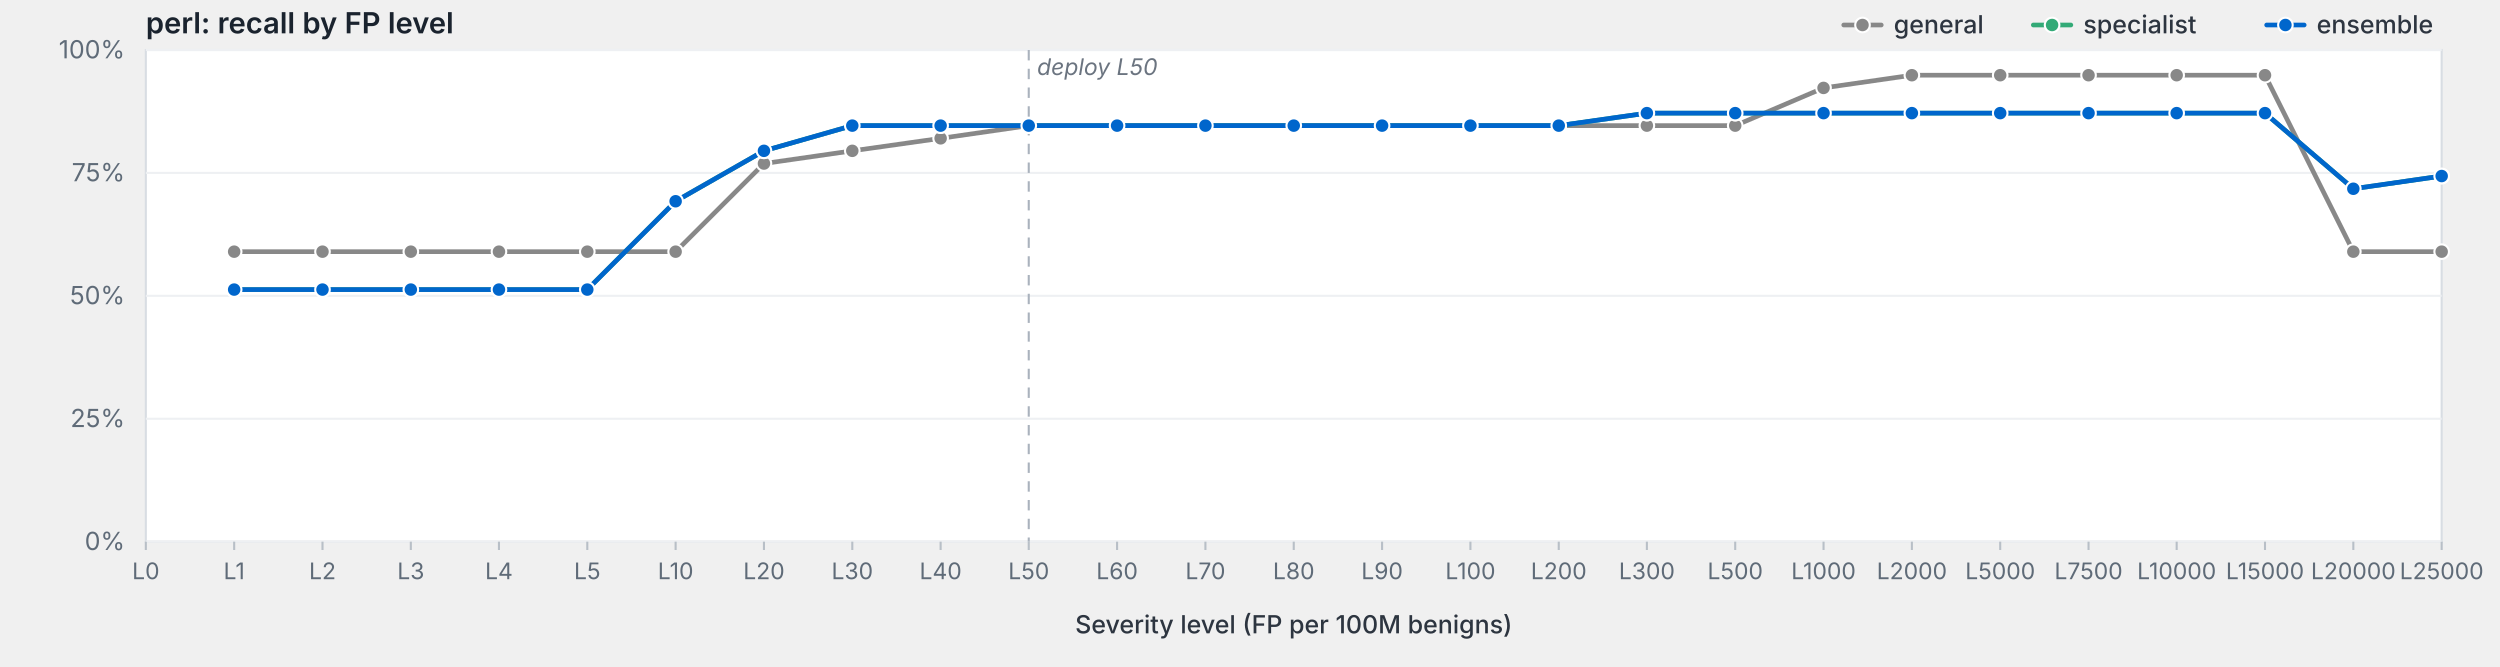
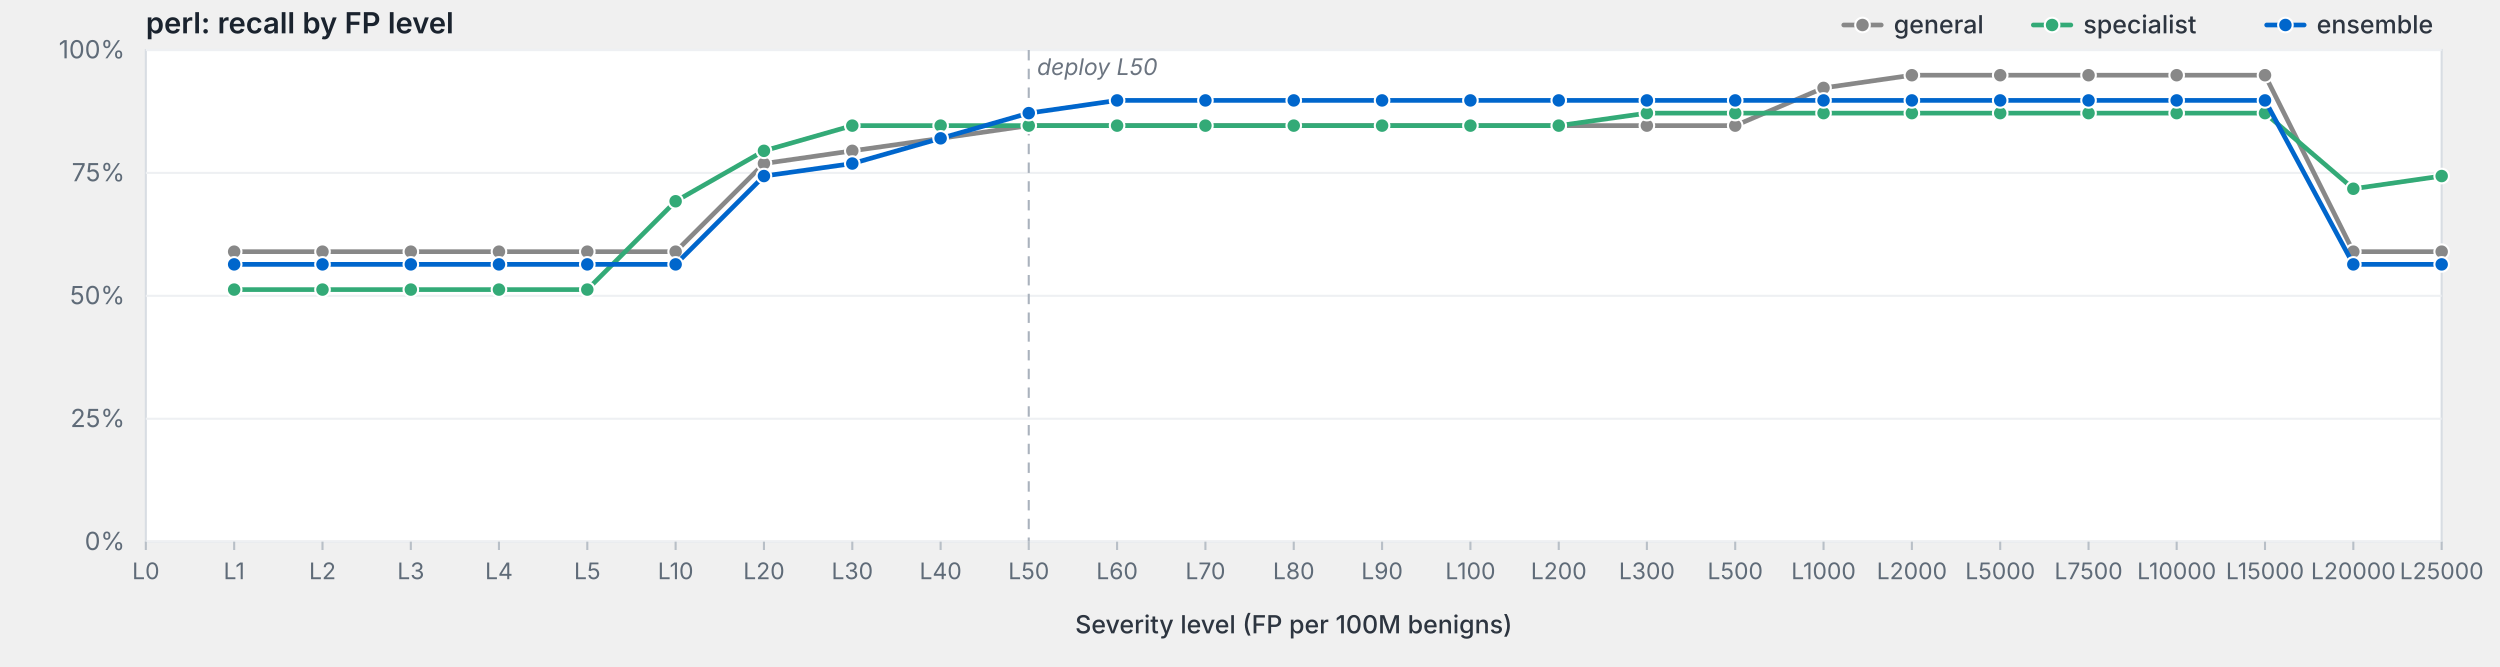
<svg xmlns="http://www.w3.org/2000/svg" viewBox="0 0 1200 320" width="1200" height="320" preserveAspectRatio="xMidYMid meet" role="img" aria-label="perl: recall by FP level">
  <style>svg { background: #fdfdfd; }.frame { fill: #fff; stroke: #d8dde3; stroke-width: 1; }.grid { stroke: #eef0f3; stroke-width: 1; }.tick { stroke: #b8bfc7; stroke-width: 1; }.axis-label { fill: #5f6b78; font-family: -apple-system, BlinkMacSystemFont, "Segoe UI", system-ui, sans-serif; font-size: 12px; }.x-label { fill: #5f6b78; font-family: -apple-system, BlinkMacSystemFont, "Segoe UI", system-ui, sans-serif; font-size: 11px; }.axis-title { fill: #2d3540; font-family: -apple-system, BlinkMacSystemFont, "Segoe UI", system-ui, sans-serif; font-size: 12px; font-weight: 500; }.title { fill: #1a232e; font-family: -apple-system, BlinkMacSystemFont, "Segoe UI", system-ui, sans-serif; font-size: 14px; font-weight: 600; }.deploy-marker { stroke: #aab2bd; stroke-width: 1; stroke-dasharray: 5,4; }.deploy-label { fill: #6b7480; font-family: -apple-system, BlinkMacSystemFont, "Segoe UI", system-ui, sans-serif; font-size: 11px; font-style: italic; }.curve { fill: none; stroke-width: 2.25; stroke-linejoin: round; stroke-linecap: round; }.marker { stroke: #fff; stroke-width: 1; }.legend-text { fill: #2d3540; font-family: -apple-system, BlinkMacSystemFont, "Segoe UI", system-ui, sans-serif; font-size: 12px; font-weight: 500; }</style>
  <text class="title" x="70" y="16">perl: recall by FP level</text>
  <rect class="frame" x="70" y="24" width="1102" height="236" />
  <line class="grid" x1="70" y1="260.0" x2="1172" y2="260.0" />
  <text class="axis-label" x="60" y="264.0" text-anchor="end">0%</text>
  <line class="grid" x1="70" y1="201.0" x2="1172" y2="201.0" />
  <text class="axis-label" x="60" y="205.0" text-anchor="end">25%</text>
  <line class="grid" x1="70" y1="142.0" x2="1172" y2="142.0" />
  <text class="axis-label" x="60" y="146.0" text-anchor="end">50%</text>
  <line class="grid" x1="70" y1="83.0" x2="1172" y2="83.0" />
  <text class="axis-label" x="60" y="87.0" text-anchor="end">75%</text>
  <line class="grid" x1="70" y1="24.0" x2="1172" y2="24.0" />
  <text class="axis-label" x="60" y="28.0" text-anchor="end">100%</text>
  <line class="deploy-marker" x1="493.8" y1="24" x2="493.8" y2="260" />
  <text class="deploy-label" x="497.8" y="36" text-anchor="start">deploy L50</text>
  <line class="tick" x1="70.0" y1="260" x2="70.0" y2="264" />
  <text class="x-label" x="70.0" y="278" text-anchor="middle">L0</text>
  <line class="tick" x1="112.4" y1="260" x2="112.4" y2="264" />
  <text class="x-label" x="112.4" y="278" text-anchor="middle">L1</text>
  <line class="tick" x1="154.8" y1="260" x2="154.8" y2="264" />
  <text class="x-label" x="154.8" y="278" text-anchor="middle">L2</text>
  <line class="tick" x1="197.2" y1="260" x2="197.2" y2="264" />
  <text class="x-label" x="197.2" y="278" text-anchor="middle">L3</text>
  <line class="tick" x1="239.5" y1="260" x2="239.5" y2="264" />
  <text class="x-label" x="239.5" y="278" text-anchor="middle">L4</text>
  <line class="tick" x1="281.9" y1="260" x2="281.9" y2="264" />
  <text class="x-label" x="281.9" y="278" text-anchor="middle">L5</text>
  <line class="tick" x1="324.3" y1="260" x2="324.3" y2="264" />
  <text class="x-label" x="324.3" y="278" text-anchor="middle">L10</text>
  <line class="tick" x1="366.7" y1="260" x2="366.7" y2="264" />
  <text class="x-label" x="366.7" y="278" text-anchor="middle">L20</text>
  <line class="tick" x1="409.1" y1="260" x2="409.1" y2="264" />
  <text class="x-label" x="409.1" y="278" text-anchor="middle">L30</text>
  <line class="tick" x1="451.5" y1="260" x2="451.5" y2="264" />
  <text class="x-label" x="451.5" y="278" text-anchor="middle">L40</text>
  <line class="tick" x1="493.8" y1="260" x2="493.8" y2="264" />
  <text class="x-label" x="493.8" y="278" text-anchor="middle">L50</text>
  <line class="tick" x1="536.2" y1="260" x2="536.2" y2="264" />
  <text class="x-label" x="536.2" y="278" text-anchor="middle">L60</text>
  <line class="tick" x1="578.6" y1="260" x2="578.6" y2="264" />
  <text class="x-label" x="578.6" y="278" text-anchor="middle">L70</text>
  <line class="tick" x1="621.0" y1="260" x2="621.0" y2="264" />
  <text class="x-label" x="621.0" y="278" text-anchor="middle">L80</text>
  <line class="tick" x1="663.4" y1="260" x2="663.4" y2="264" />
  <text class="x-label" x="663.4" y="278" text-anchor="middle">L90</text>
  <line class="tick" x1="705.8" y1="260" x2="705.8" y2="264" />
  <text class="x-label" x="705.8" y="278" text-anchor="middle">L100</text>
  <line class="tick" x1="748.2" y1="260" x2="748.2" y2="264" />
  <text class="x-label" x="748.2" y="278" text-anchor="middle">L200</text>
  <line class="tick" x1="790.5" y1="260" x2="790.5" y2="264" />
  <text class="x-label" x="790.5" y="278" text-anchor="middle">L300</text>
  <line class="tick" x1="832.9" y1="260" x2="832.9" y2="264" />
  <text class="x-label" x="832.9" y="278" text-anchor="middle">L500</text>
  <line class="tick" x1="875.3" y1="260" x2="875.3" y2="264" />
  <text class="x-label" x="875.3" y="278" text-anchor="middle">L1000</text>
  <line class="tick" x1="917.7" y1="260" x2="917.7" y2="264" />
  <text class="x-label" x="917.7" y="278" text-anchor="middle">L2000</text>
  <line class="tick" x1="960.1" y1="260" x2="960.1" y2="264" />
  <text class="x-label" x="960.1" y="278" text-anchor="middle">L5000</text>
  <line class="tick" x1="1002.5" y1="260" x2="1002.5" y2="264" />
  <text class="x-label" x="1002.5" y="278" text-anchor="middle">L7500</text>
  <line class="tick" x1="1044.8" y1="260" x2="1044.8" y2="264" />
  <text class="x-label" x="1044.8" y="278" text-anchor="middle">L10000</text>
  <line class="tick" x1="1087.2" y1="260" x2="1087.2" y2="264" />
  <text class="x-label" x="1087.2" y="278" text-anchor="middle">L15000</text>
  <line class="tick" x1="1129.6" y1="260" x2="1129.6" y2="264" />
  <text class="x-label" x="1129.6" y="278" text-anchor="middle">L20000</text>
  <line class="tick" x1="1172.0" y1="260" x2="1172.0" y2="264" />
  <text class="x-label" x="1172.0" y="278" text-anchor="middle">L25000</text>
  <text class="axis-title" x="621.0" y="304" text-anchor="middle">Severity level (FP per 100M benigns)</text>
  <path class="curve" d="M112.4,120.8 L154.8,120.8 L197.2,120.8 L239.5,120.8 L281.9,120.8 L324.3,120.8 L366.7,78.5 L409.1,72.4 L451.5,66.4 L493.8,60.3 L536.2,60.3 L578.6,60.3 L621.0,60.3 L663.4,60.3 L705.8,60.3 L748.2,60.3 L790.5,60.3 L832.9,60.3 L875.3,42.2 L917.7,36.1 L960.1,36.1 L1002.5,36.1 L1044.8,36.1 L1087.2,36.1 L1129.6,120.8 L1172.0,120.8" stroke="#888" />
  <circle class="marker" cx="112.4" cy="120.8" r="3.5" fill="#888" />
  <circle class="marker" cx="154.8" cy="120.8" r="3.5" fill="#888" />
  <circle class="marker" cx="197.2" cy="120.8" r="3.5" fill="#888" />
  <circle class="marker" cx="239.5" cy="120.8" r="3.5" fill="#888" />
  <circle class="marker" cx="281.9" cy="120.8" r="3.5" fill="#888" />
  <circle class="marker" cx="324.3" cy="120.8" r="3.5" fill="#888" />
  <circle class="marker" cx="366.7" cy="78.5" r="3.5" fill="#888" />
  <circle class="marker" cx="409.1" cy="72.4" r="3.5" fill="#888" />
  <circle class="marker" cx="451.5" cy="66.4" r="3.5" fill="#888" />
  <circle class="marker" cx="493.8" cy="60.3" r="3.5" fill="#888" />
  <circle class="marker" cx="536.2" cy="60.3" r="3.5" fill="#888" />
  <circle class="marker" cx="578.6" cy="60.3" r="3.5" fill="#888" />
  <circle class="marker" cx="621.0" cy="60.3" r="3.5" fill="#888" />
  <circle class="marker" cx="663.4" cy="60.3" r="3.5" fill="#888" />
  <circle class="marker" cx="705.8" cy="60.3" r="3.5" fill="#888" />
  <circle class="marker" cx="748.2" cy="60.3" r="3.5" fill="#888" />
  <circle class="marker" cx="790.5" cy="60.3" r="3.5" fill="#888" />
  <circle class="marker" cx="832.9" cy="60.3" r="3.5" fill="#888" />
  <circle class="marker" cx="875.3" cy="42.2" r="3.5" fill="#888" />
  <circle class="marker" cx="917.7" cy="36.1" r="3.5" fill="#888" />
  <circle class="marker" cx="960.1" cy="36.1" r="3.5" fill="#888" />
  <circle class="marker" cx="1002.5" cy="36.1" r="3.5" fill="#888" />
  <circle class="marker" cx="1044.8" cy="36.1" r="3.5" fill="#888" />
  <circle class="marker" cx="1087.2" cy="36.1" r="3.5" fill="#888" />
  <circle class="marker" cx="1129.6" cy="120.8" r="3.5" fill="#888" />
  <circle class="marker" cx="1172.0" cy="120.8" r="3.5" fill="#888" />
  <path class="curve" d="M112.4,139.0 L154.8,139.0 L197.2,139.0 L239.5,139.0 L281.9,139.0 L324.3,96.6 L366.7,72.4 L409.1,60.3 L451.5,60.3 L493.8,60.3 L536.2,60.3 L578.6,60.3 L621.0,60.3 L663.4,60.3 L705.8,60.3 L748.2,60.3 L790.5,54.3 L832.9,54.3 L875.3,54.3 L917.7,54.3 L960.1,54.3 L1002.5,54.3 L1044.8,54.3 L1087.2,54.3 L1129.6,90.6 L1172.0,84.5" stroke="#3a7" />
  <circle class="marker" cx="112.4" cy="139.0" r="3.5" fill="#3a7" />
  <circle class="marker" cx="154.8" cy="139.0" r="3.5" fill="#3a7" />
  <circle class="marker" cx="197.2" cy="139.0" r="3.5" fill="#3a7" />
  <circle class="marker" cx="239.5" cy="139.0" r="3.5" fill="#3a7" />
  <circle class="marker" cx="281.9" cy="139.0" r="3.5" fill="#3a7" />
  <circle class="marker" cx="324.3" cy="96.6" r="3.5" fill="#3a7" />
  <circle class="marker" cx="366.7" cy="72.4" r="3.5" fill="#3a7" />
  <circle class="marker" cx="409.1" cy="60.3" r="3.5" fill="#3a7" />
  <circle class="marker" cx="451.5" cy="60.3" r="3.5" fill="#3a7" />
  <circle class="marker" cx="493.8" cy="60.3" r="3.5" fill="#3a7" />
  <circle class="marker" cx="536.2" cy="60.3" r="3.5" fill="#3a7" />
  <circle class="marker" cx="578.6" cy="60.3" r="3.5" fill="#3a7" />
  <circle class="marker" cx="621.0" cy="60.3" r="3.5" fill="#3a7" />
  <circle class="marker" cx="663.4" cy="60.3" r="3.5" fill="#3a7" />
  <circle class="marker" cx="705.8" cy="60.3" r="3.5" fill="#3a7" />
  <circle class="marker" cx="748.2" cy="60.3" r="3.5" fill="#3a7" />
  <circle class="marker" cx="790.5" cy="54.3" r="3.5" fill="#3a7" />
  <circle class="marker" cx="832.9" cy="54.3" r="3.5" fill="#3a7" />
  <circle class="marker" cx="875.3" cy="54.3" r="3.5" fill="#3a7" />
  <circle class="marker" cx="917.7" cy="54.3" r="3.5" fill="#3a7" />
  <circle class="marker" cx="960.1" cy="54.3" r="3.5" fill="#3a7" />
  <circle class="marker" cx="1002.5" cy="54.3" r="3.5" fill="#3a7" />
  <circle class="marker" cx="1044.8" cy="54.3" r="3.5" fill="#3a7" />
  <circle class="marker" cx="1087.2" cy="54.3" r="3.5" fill="#3a7" />
  <circle class="marker" cx="1129.6" cy="90.6" r="3.5" fill="#3a7" />
  <circle class="marker" cx="1172.0" cy="84.5" r="3.5" fill="#3a7" />
-   <path class="curve" d="M112.4,139.0 L154.8,139.0 L197.2,139.0 L239.5,139.0 L281.9,139.0 L324.3,96.6 L366.7,72.4 L409.1,60.3 L451.5,60.3 L493.8,60.3 L536.2,60.3 L578.6,60.3 L621.0,60.3 L663.4,60.3 L705.8,60.3 L748.2,60.3 L790.5,54.3 L832.9,54.3 L875.3,54.3 L917.7,54.3 L960.1,54.3 L1002.5,54.3 L1044.8,54.3 L1087.2,54.3 L1129.6,90.6 L1172.0,84.5" stroke="#06c" />
-   <circle class="marker" cx="112.4" cy="139.0" r="3.5" fill="#06c" />
-   <circle class="marker" cx="154.8" cy="139.0" r="3.5" fill="#06c" />
-   <circle class="marker" cx="197.2" cy="139.0" r="3.5" fill="#06c" />
-   <circle class="marker" cx="239.5" cy="139.0" r="3.5" fill="#06c" />
-   <circle class="marker" cx="281.9" cy="139.0" r="3.5" fill="#06c" />
-   <circle class="marker" cx="324.3" cy="96.6" r="3.5" fill="#06c" />
-   <circle class="marker" cx="366.7" cy="72.4" r="3.5" fill="#06c" />
-   <circle class="marker" cx="409.1" cy="60.3" r="3.5" fill="#06c" />
-   <circle class="marker" cx="451.5" cy="60.3" r="3.5" fill="#06c" />
-   <circle class="marker" cx="493.8" cy="60.3" r="3.5" fill="#06c" />
-   <circle class="marker" cx="536.2" cy="60.3" r="3.5" fill="#06c" />
-   <circle class="marker" cx="578.6" cy="60.3" r="3.5" fill="#06c" />
-   <circle class="marker" cx="621.0" cy="60.3" r="3.5" fill="#06c" />
-   <circle class="marker" cx="663.4" cy="60.3" r="3.5" fill="#06c" />
-   <circle class="marker" cx="705.8" cy="60.3" r="3.5" fill="#06c" />
-   <circle class="marker" cx="748.2" cy="60.3" r="3.5" fill="#06c" />
-   <circle class="marker" cx="790.5" cy="54.3" r="3.5" fill="#06c" />
-   <circle class="marker" cx="832.9" cy="54.3" r="3.5" fill="#06c" />
-   <circle class="marker" cx="875.3" cy="54.3" r="3.5" fill="#06c" />
-   <circle class="marker" cx="917.7" cy="54.3" r="3.5" fill="#06c" />
-   <circle class="marker" cx="960.1" cy="54.3" r="3.5" fill="#06c" />
-   <circle class="marker" cx="1002.5" cy="54.3" r="3.5" fill="#06c" />
-   <circle class="marker" cx="1044.8" cy="54.3" r="3.5" fill="#06c" />
-   <circle class="marker" cx="1087.2" cy="54.3" r="3.5" fill="#06c" />
-   <circle class="marker" cx="1129.6" cy="90.6" r="3.5" fill="#06c" />
-   <circle class="marker" cx="1172.0" cy="84.5" r="3.5" fill="#06c" />
+   <path class="curve" d="M112.4,126.9 L154.8,126.9 L197.2,126.9 L239.5,126.9 L281.9,126.9 L324.3,126.9 L366.7,84.5 L409.1,78.5 L451.5,66.4 L493.8,54.3 L536.2,48.2 L578.6,48.2 L621.0,48.2 L663.4,48.2 L705.8,48.2 L748.2,48.2 L790.5,48.2 L832.9,48.2 L875.3,48.2 L917.7,48.2 L960.1,48.2 L1002.5,48.2 L1044.8,48.2 L1087.2,48.2 L1129.6,126.9 L1172.0,126.9" stroke="#06c" />
+   <circle class="marker" cx="112.4" cy="126.9" r="3.5" fill="#06c" />
+   <circle class="marker" cx="154.8" cy="126.9" r="3.5" fill="#06c" />
+   <circle class="marker" cx="197.2" cy="126.9" r="3.5" fill="#06c" />
+   <circle class="marker" cx="239.5" cy="126.9" r="3.5" fill="#06c" />
+   <circle class="marker" cx="281.9" cy="126.9" r="3.5" fill="#06c" />
+   <circle class="marker" cx="324.3" cy="126.9" r="3.5" fill="#06c" />
+   <circle class="marker" cx="366.7" cy="84.5" r="3.5" fill="#06c" />
+   <circle class="marker" cx="409.1" cy="78.5" r="3.5" fill="#06c" />
+   <circle class="marker" cx="451.5" cy="66.4" r="3.5" fill="#06c" />
+   <circle class="marker" cx="493.8" cy="54.3" r="3.5" fill="#06c" />
+   <circle class="marker" cx="536.2" cy="48.2" r="3.5" fill="#06c" />
+   <circle class="marker" cx="578.6" cy="48.2" r="3.5" fill="#06c" />
+   <circle class="marker" cx="621.0" cy="48.2" r="3.5" fill="#06c" />
+   <circle class="marker" cx="663.4" cy="48.2" r="3.5" fill="#06c" />
+   <circle class="marker" cx="705.8" cy="48.2" r="3.5" fill="#06c" />
+   <circle class="marker" cx="748.2" cy="48.2" r="3.5" fill="#06c" />
+   <circle class="marker" cx="790.5" cy="48.2" r="3.5" fill="#06c" />
+   <circle class="marker" cx="832.9" cy="48.2" r="3.5" fill="#06c" />
+   <circle class="marker" cx="875.3" cy="48.2" r="3.5" fill="#06c" />
+   <circle class="marker" cx="917.7" cy="48.2" r="3.5" fill="#06c" />
+   <circle class="marker" cx="960.1" cy="48.2" r="3.5" fill="#06c" />
+   <circle class="marker" cx="1002.5" cy="48.2" r="3.5" fill="#06c" />
+   <circle class="marker" cx="1044.8" cy="48.2" r="3.5" fill="#06c" />
+   <circle class="marker" cx="1087.2" cy="48.2" r="3.5" fill="#06c" />
+   <circle class="marker" cx="1129.6" cy="126.9" r="3.5" fill="#06c" />
+   <circle class="marker" cx="1172.0" cy="126.9" r="3.5" fill="#06c" />
  <line x1="1088.0" y1="12.0" x2="1106.0" y2="12.0" stroke="#06c" stroke-width="2.25" stroke-linecap="round" />
  <circle cx="1097.0" cy="12.0" r="3.5" fill="#06c" stroke="#fff" stroke-width="1" />
  <text class="legend-text" x="1112.0" y="16.0">ensemble</text>
  <line x1="976.0" y1="12.0" x2="994.0" y2="12.0" stroke="#3a7" stroke-width="2.25" stroke-linecap="round" />
  <circle cx="985.0" cy="12.0" r="3.5" fill="#3a7" stroke="#fff" stroke-width="1" />
  <text class="legend-text" x="1000.0" y="16.0">specialist</text>
  <line x1="885.0" y1="12.0" x2="903.0" y2="12.0" stroke="#888" stroke-width="2.25" stroke-linecap="round" />
  <circle cx="894.0" cy="12.0" r="3.5" fill="#888" stroke="#fff" stroke-width="1" />
  <text class="legend-text" x="909.0" y="16.0">general</text>
</svg>
